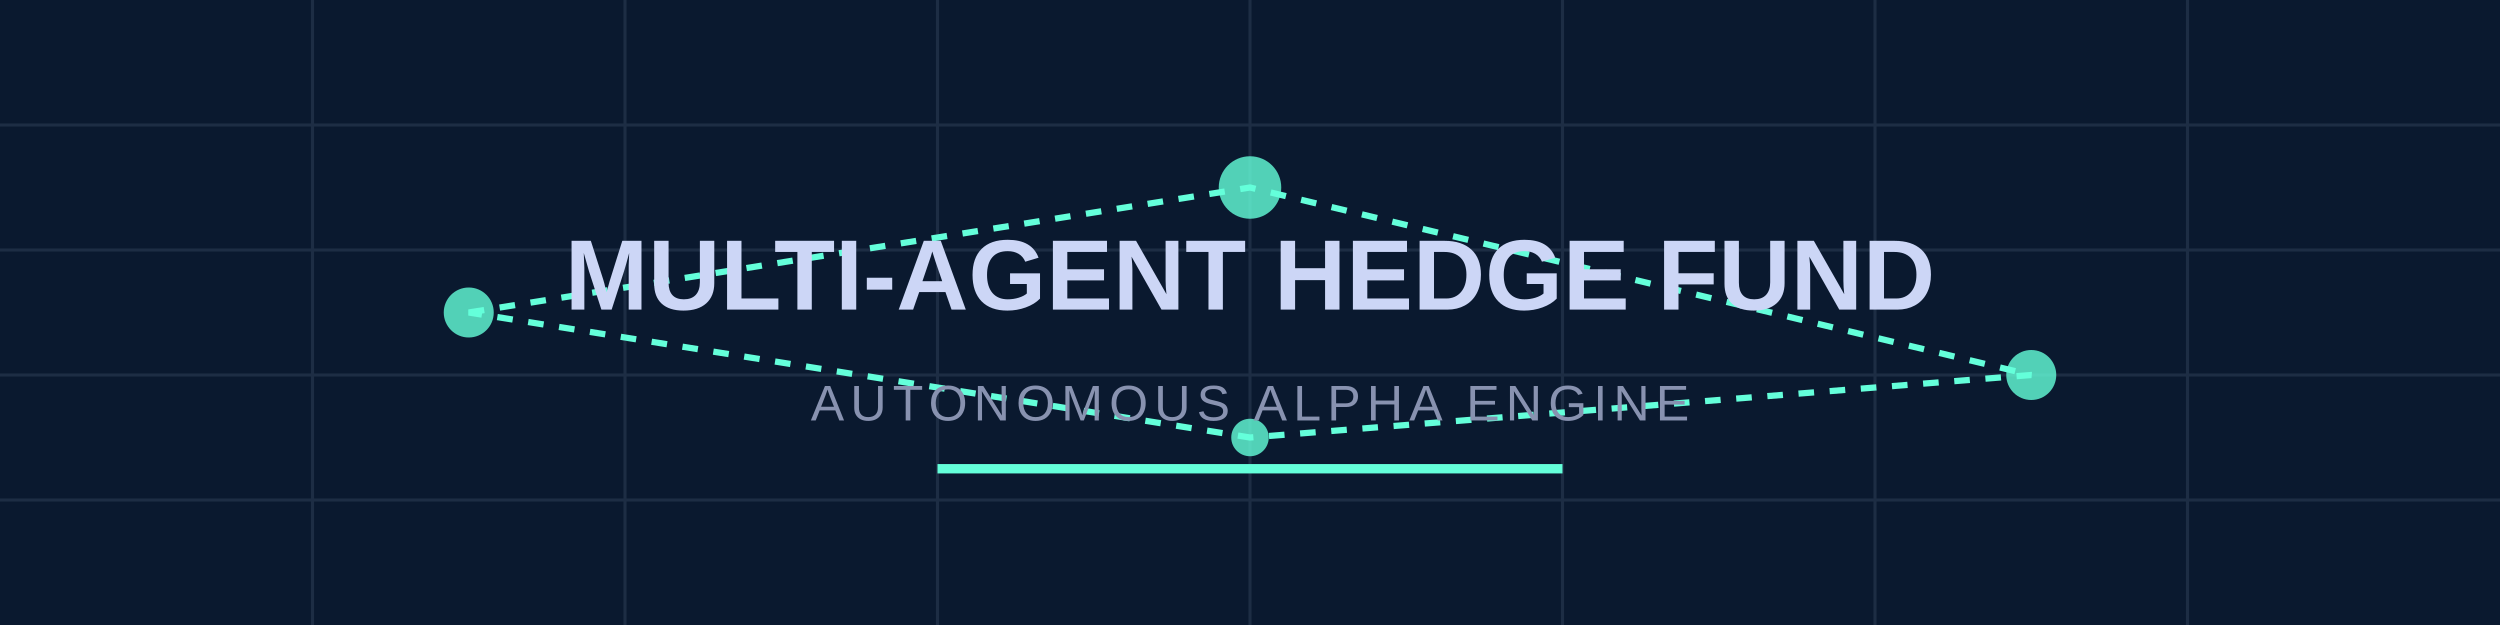
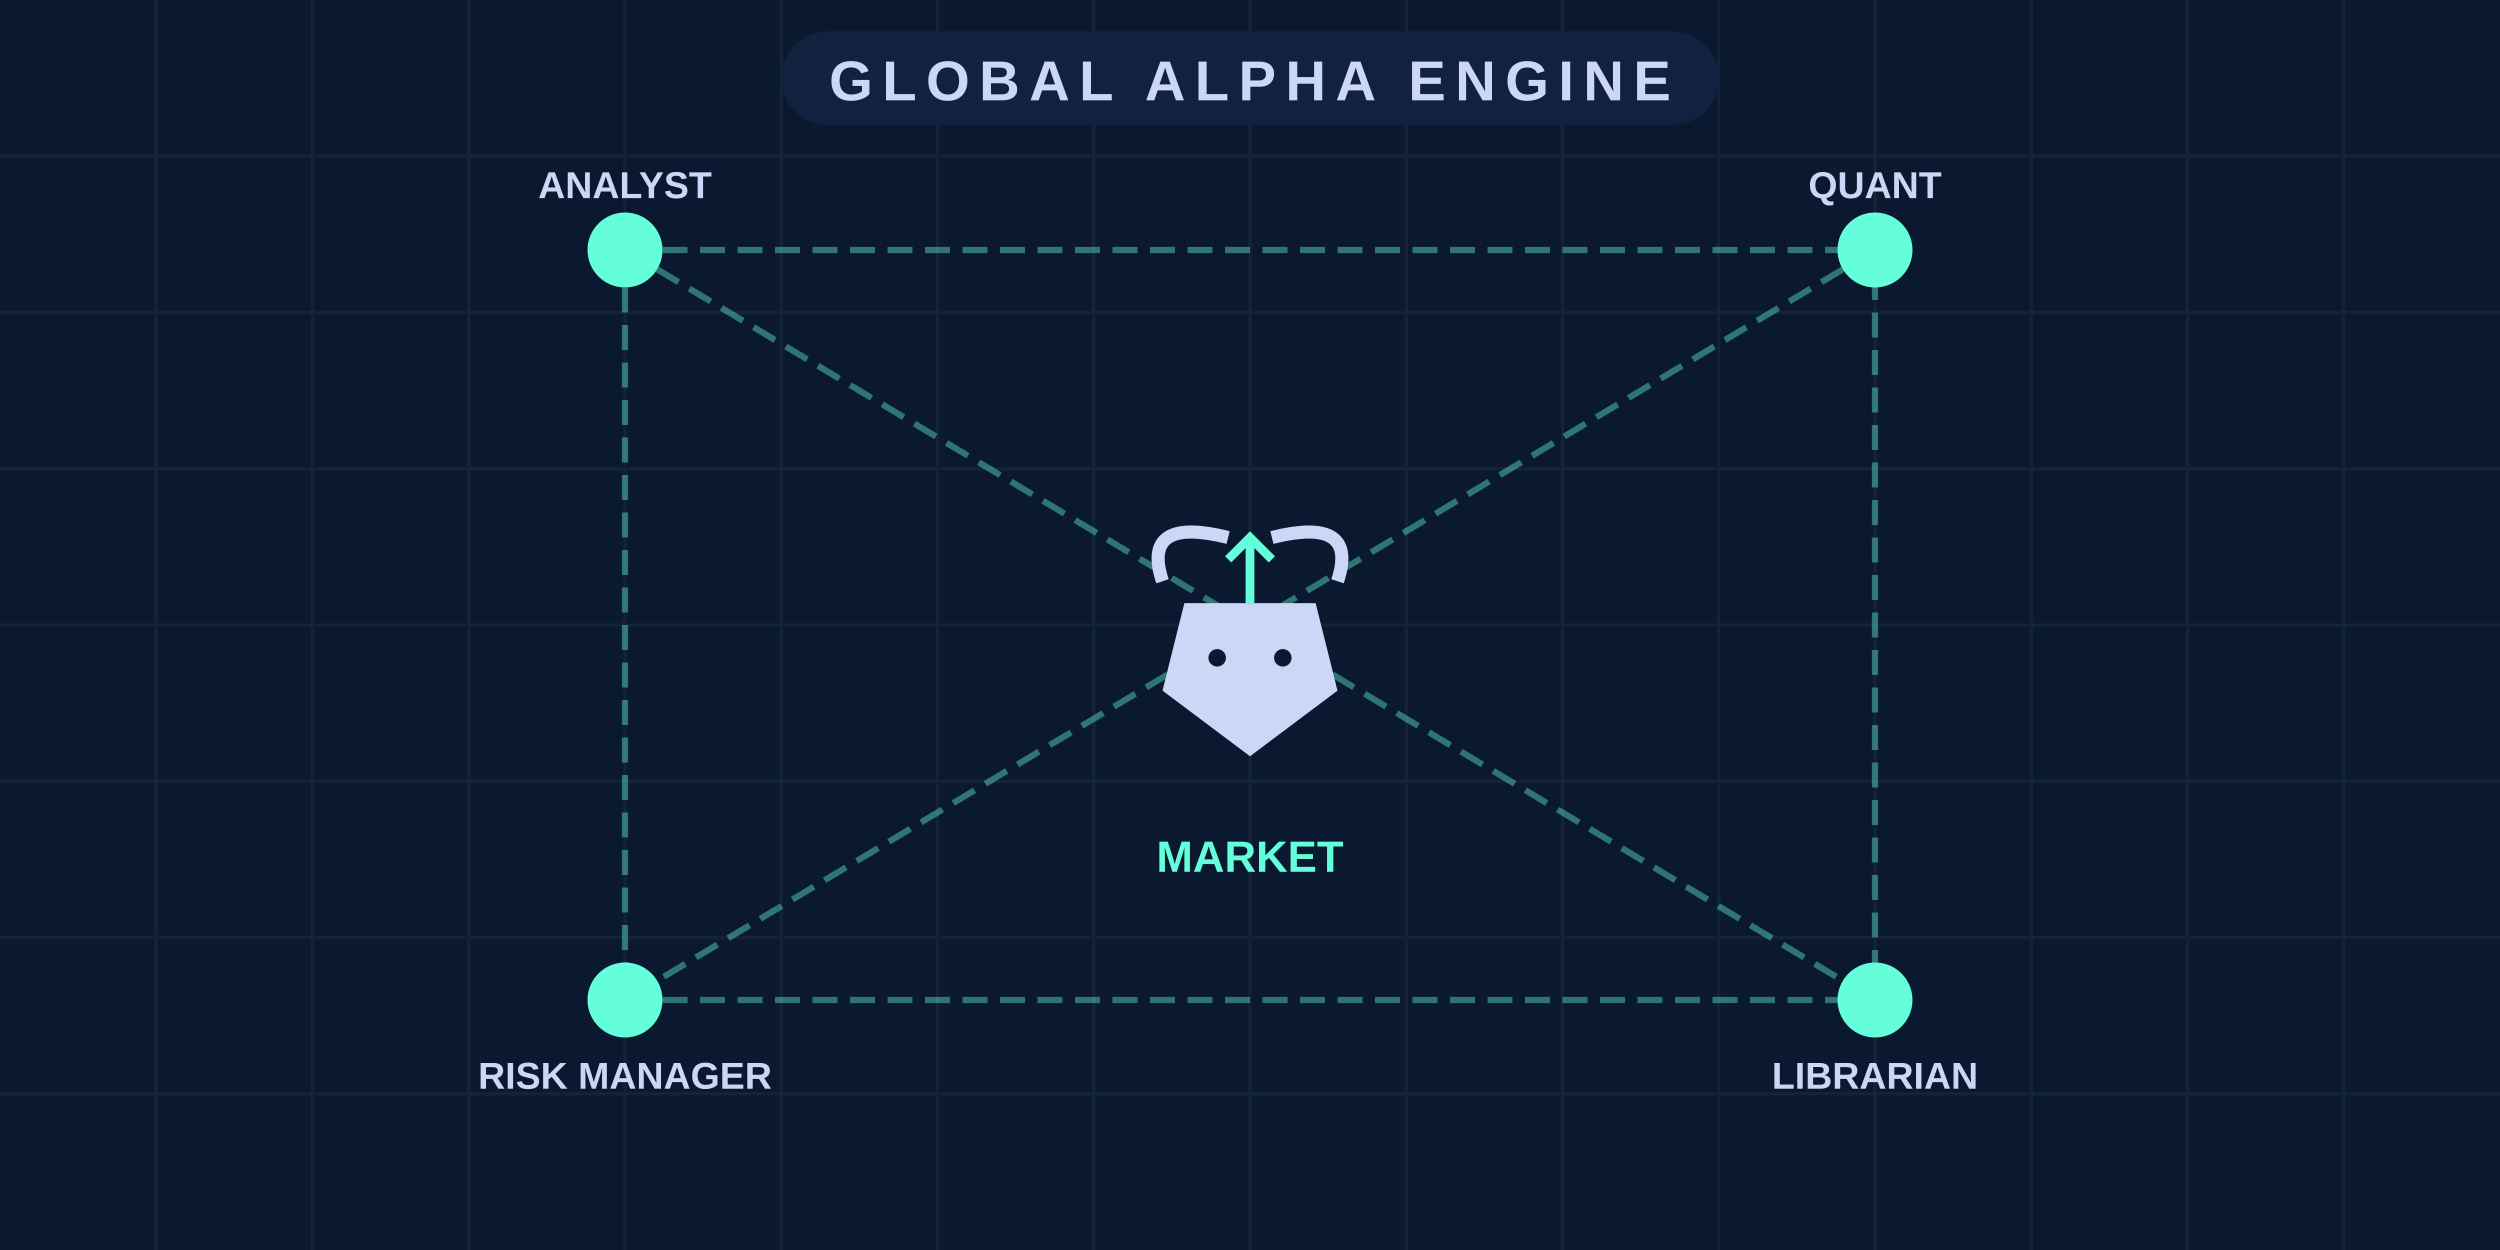
- <svg xmlns="http://www.w3.org/2000/svg" width="800" height="200" viewBox="0 0 800 200">
-   <rect width="800" height="200" fill="#0a192f" />
-   <g stroke="#1d2d44" stroke-width="1">
-     <line x1="0" y1="40" x2="800" y2="40" />
-     <line x1="0" y1="80" x2="800" y2="80" />
-     <line x1="0" y1="120" x2="800" y2="120" />
-     <line x1="0" y1="160" x2="800" y2="160" />
-     <line x1="100" y1="0" x2="100" y2="200" />
-     <line x1="200" y1="0" x2="200" y2="200" />
-     <line x1="300" y1="0" x2="300" y2="200" />
-     <line x1="400" y1="0" x2="400" y2="200" />
-     <line x1="500" y1="0" x2="500" y2="200" />
-     <line x1="600" y1="0" x2="600" y2="200" />
-     <line x1="700" y1="0" x2="700" y2="200" />
+ <svg xmlns="http://www.w3.org/2000/svg" width="800" height="400" viewBox="0 0 800 400">
+   <rect width="800" height="400" fill="#0a192f" />
+   <g stroke="#1d2d44" stroke-width="1" opacity="0.5">
+     <path d="M0 50 L800 50 M0 100 L800 100 M0 150 L800 150 M0 200 L800 200 M0 250 L800 250 M0 300 L800 300 M0 350 L800 350" />
+     <path d="M50 0 L50 400 M100 0 L100 400 M150 0 L150 400 M200 0 L200 400 M250 0 L250 400 M300 0 L300 400 M350 0 L350 400 M400 0 L400 400 M450 0 L450 400 M500 0 L500 400 M550 0 L550 400 M600 0 L600 400 M650 0 L650 400 M700 0 L700 400 M750 0 L750 400" />
  </g>
-   <circle cx="150" cy="100" r="8" fill="#64ffda" opacity="0.8" />
-   <circle cx="400" cy="60" r="10" fill="#64ffda" opacity="0.8" />
-   <circle cx="650" cy="120" r="8" fill="#64ffda" opacity="0.8" />
-   <circle cx="400" cy="140" r="6" fill="#64ffda" opacity="0.8" />
-   <path d="M150 100 L400 60 L650 120 L400 140 Z" fill="none" stroke="#64ffda" stroke-width="2" stroke-dasharray="5,5" />
-   <text x="50%" y="45%" dominant-baseline="middle" text-anchor="middle" font-family="Arial, sans-serif" font-size="32" font-weight="bold" fill="#ccd6f6">
-     MULTI-AGENT HEDGE FUND
-   </text>
-   <text x="50%" y="65%" dominant-baseline="middle" text-anchor="middle" font-family="Arial, sans-serif" font-size="16" fill="#8892b0" letter-spacing="2">
-     AUTONOMOUS ALPHA ENGINE
-   </text>
-   <line x1="300" y1="150" x2="500" y2="150" stroke="#64ffda" stroke-width="3" />
+   <g stroke="#64ffda" stroke-width="2" opacity="0.4" stroke-dasharray="8,4">
+     <rect x="200" y="80" width="400" height="240" fill="none" />
+     <line x1="200" y1="80" x2="600" y2="320" />
+     <line x1="600" y1="80" x2="200" y2="320" />
+   </g>
+   <g transform="translate(365, 165) scale(0.7)">
+     <path d="M10 30 Q 0 0, 40 10 M90 30 Q 100 0, 60 10" stroke="#ccd6f6" stroke-width="6" fill="none" />
+     <path d="M20 40 L80 40 L90 80 L50 110 L10 80 Z" fill="#ccd6f6" />
+     <circle cx="35" cy="65" r="4" fill="#0a192f" />
+     <circle cx="65" cy="65" r="4" fill="#0a192f" />
+     <path d="M50 40 L50 10 M40 20 L50 10 L60 20" stroke="#64ffda" stroke-width="4" fill="none" />
+   </g>
+   <text x="400" y="275" dominant-baseline="middle" text-anchor="middle" font-family="Arial, sans-serif" font-size="14" font-weight="bold" fill="#64ffda">MARKET</text>
+   <circle cx="200" cy="80" r="12" fill="#64ffda" />
+   <text x="200" y="60" dominant-baseline="middle" text-anchor="middle" font-family="Arial, sans-serif" font-size="12" font-weight="bold" fill="#ccd6f6">ANALYST</text>
+   <circle cx="600" cy="80" r="12" fill="#64ffda" />
+   <text x="600" y="60" dominant-baseline="middle" text-anchor="middle" font-family="Arial, sans-serif" font-size="12" font-weight="bold" fill="#ccd6f6">QUANT</text>
+   <circle cx="200" cy="320" r="12" fill="#64ffda" />
+   <text x="200" y="345" dominant-baseline="middle" text-anchor="middle" font-family="Arial, sans-serif" font-size="12" font-weight="bold" fill="#ccd6f6">RISK MANAGER</text>
+   <circle cx="600" cy="320" r="12" fill="#64ffda" />
+   <text x="600" y="345" dominant-baseline="middle" text-anchor="middle" font-family="Arial, sans-serif" font-size="12" font-weight="bold" fill="#ccd6f6">LIBRARIAN</text>
+   <rect x="250" y="10" width="300" height="30" rx="15" fill="#112240" />
+   <text x="400" y="27" dominant-baseline="middle" text-anchor="middle" font-family="Arial, sans-serif" font-size="18" font-weight="bold" fill="#ccd6f6" letter-spacing="3">GLOBAL ALPHA ENGINE</text>
</svg>
